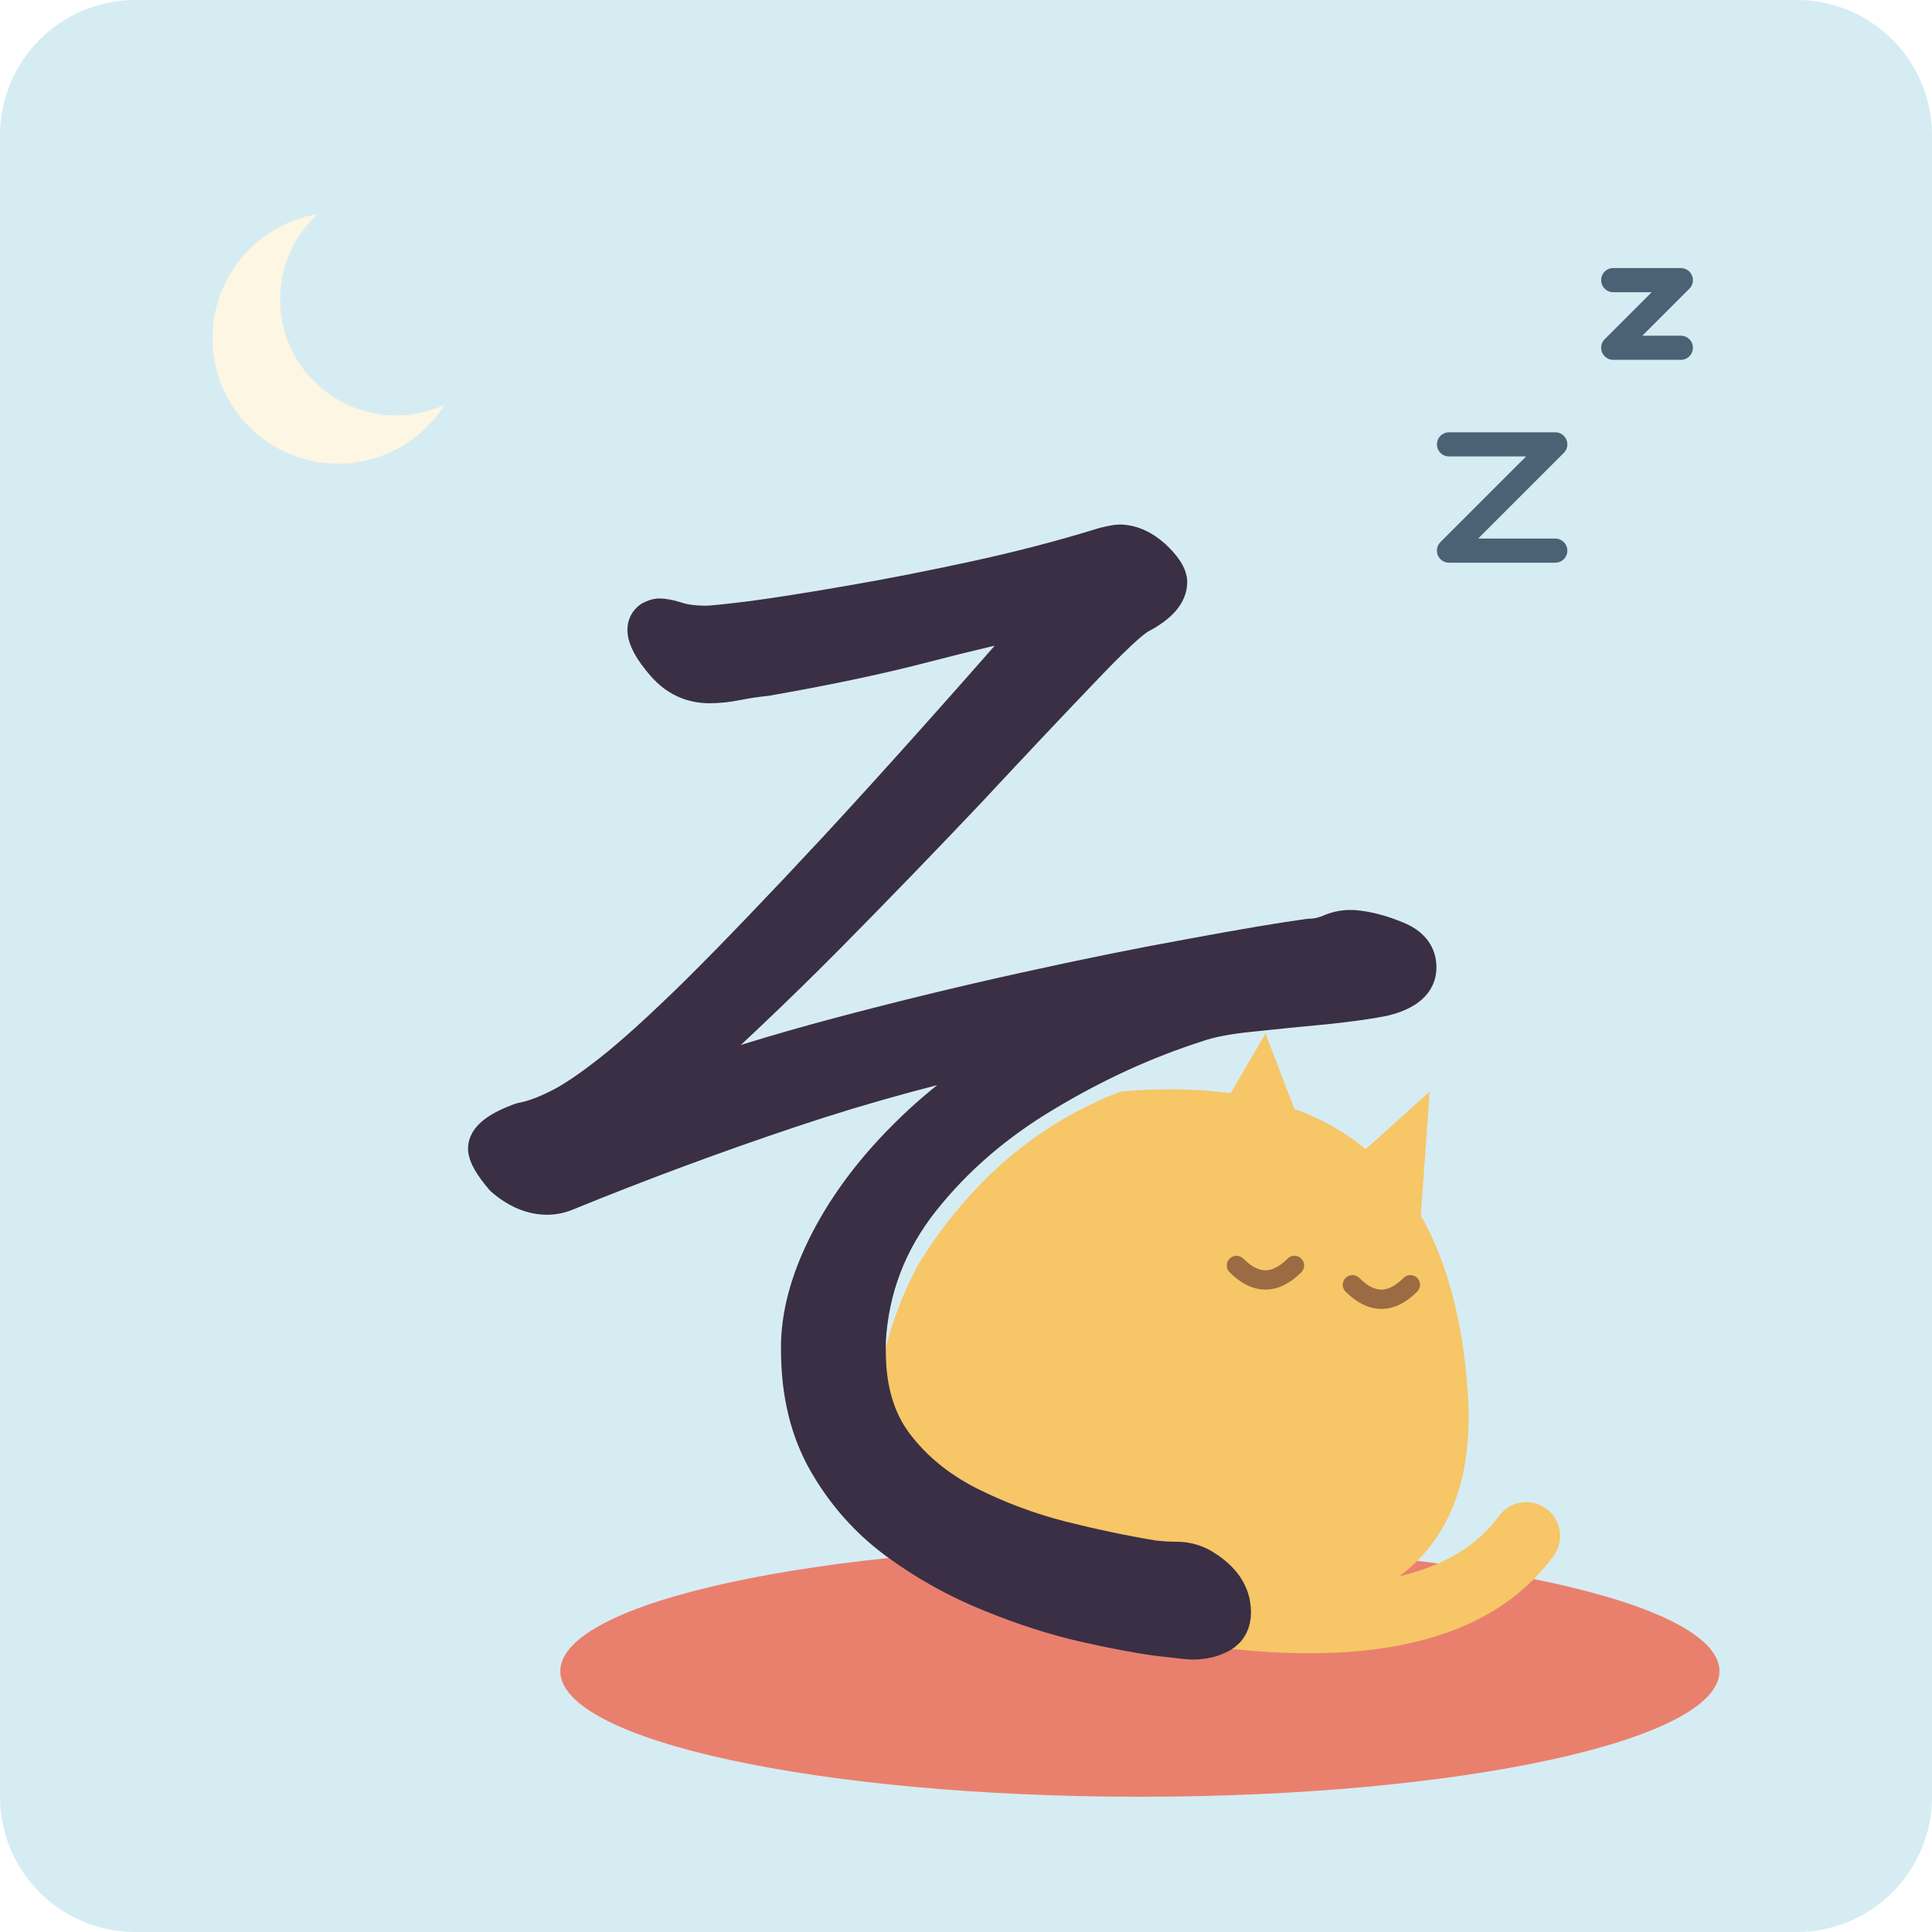
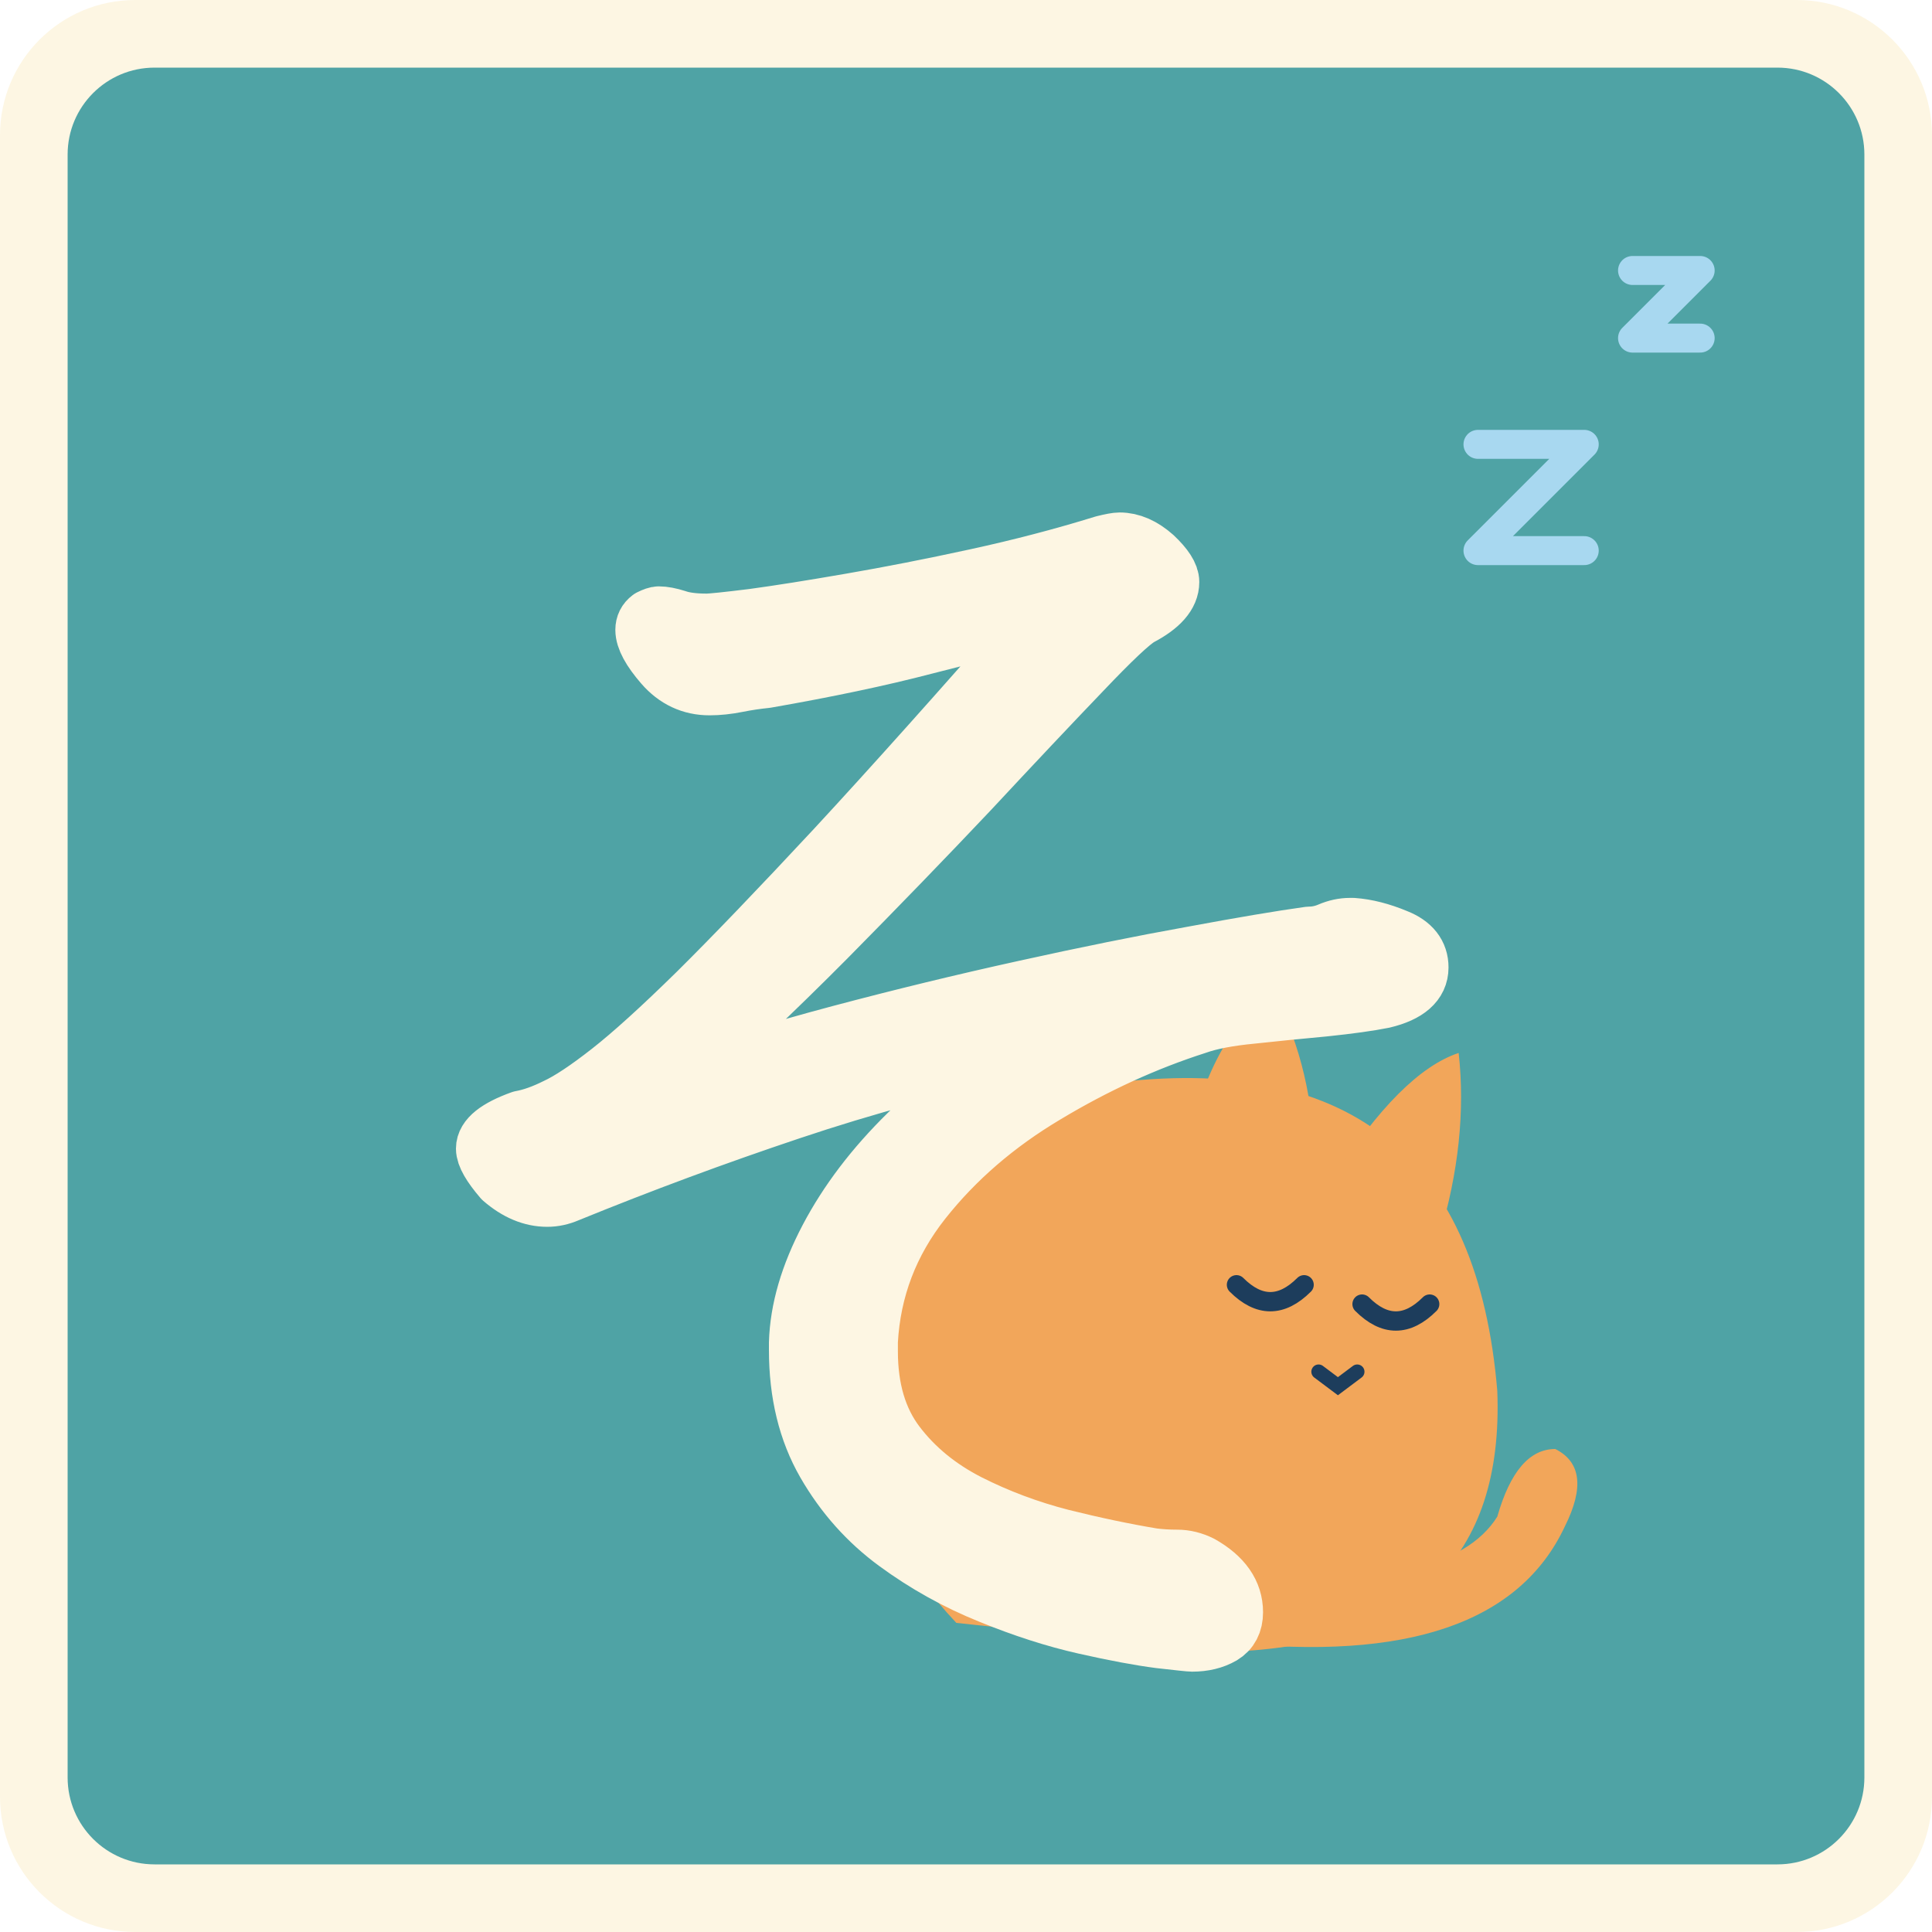
<svg xmlns="http://www.w3.org/2000/svg" viewBox="0 0 400 400">
-   <rect width="400" height="400" rx="28" fill="#d6ecf3" />
-   <circle cx="70" cy="70" r="26" fill="#fdf6e3" />
-   <circle cx="82" cy="62" r="24" fill="#d6ecf3" />
-   <ellipse cx="236" cy="346" rx="120" ry="26" fill="#e9806e" />
-   <path d="M232 226Q300 220 304 290Q306 336 252 336L200 330Q170 300 190 262Q206 236 232 226Z" fill="#f6c667" />
-   <path d="M248 238L262 214L272 240Z M276 244L296 226L294 254Z" fill="#f6c667" />
-   <g fill="none" stroke="#9b6b43" stroke-width="4" stroke-linecap="round">
-     <path d="M256 262q6 6 12 0M280 266q6 6 12 0" />
+   <rect width="400" height="400" rx="28" fill="#fdf6e3" />
+   <defs>
+     <clipPath id="card">
+       <rect x="14" y="14" width="372" height="372" rx="18" />
+     </clipPath>
+   </defs>
+   <rect x="14" y="14" width="372" height="372" rx="18" fill="#4fa3a5" />
+   <g clip-path="url(#card)">
+     <path d="M232 224Q304 216 310 288Q312 340 254 342L198 336Q166 302 186 262Q204 232 232 224Z" fill="#f2a65a" />
+     <path d="M246 236Q252 212 264 206Q272 222 272 240Z M276 244Q290 222 302 218Q304 236 298 256Z" fill="#f2a65a" />
+     <path d="M254 340Q310 346 324 316Q330 304 322 300Q314 300 310 314Q300 330 256 326Z" fill="#f2a65a" />
  </g>
-   <path d="M252 334Q300 340 316 318" fill="none" stroke="#f6c667" stroke-width="14" stroke-linecap="round" />
-   <g fill="none" stroke="#4a6274" stroke-width="5" stroke-linejoin="round" stroke-linecap="round">
-     <path d="M300 92h22l-22 22h22M334 58h14l-14 14h14" />
+   <path id="glyph" d="M280.1 191.9L279.5 191.9Q277.4 191.9 275.3 192.8Q273.2 193.7 271.1 193.7Q262.4 194.9 246.8 197.8Q231.2 200.6 212.2 204.8Q193.1 209.0 173.9 214.1Q154.7 219.2 138.8 224.9Q155.0 210.5 171.1 194.3Q187.1 178.1 200.8 163.6Q214.4 149.0 223.9 139.1Q233.3 129.2 236.0 127.7Q242.3 124.4 242.3 120.5Q242.3 118.4 238.9 115.2Q235.4 112.1 231.8 112.1Q230.9 112.1 228.5 112.7Q215.9 116.6 202.1 119.6Q188.3 122.6 176.1 124.7Q164.0 126.8 155.9 127.9Q147.8 128.9 146.3 128.9Q142.4 128.9 140.1 128.1Q137.9 127.4 136.4 127.4Q135.8 127.4 134.6 128.0Q133.4 128.9 133.4 130.4Q133.4 133.1 137.3 137.6Q141.2 142.1 146.9 142.1Q149.6 142.1 152.6 141.5Q155.6 140.9 158.6 140.6Q177.5 137.3 191.3 133.7Q205.1 130.1 215.6 128.0Q190.4 156.8 173.0 175.6Q155.6 194.3 144.4 205.4Q133.1 216.5 126.2 221.9Q119.3 227.3 115.2 229.2Q111.2 231.2 107.9 231.8Q100.4 234.5 100.4 237.8Q100.4 239.9 104.0 244.1Q108.5 248.0 113.3 248.0Q115.4 248.0 117.5 247.1Q140.3 237.8 163.6 230.0Q186.8 222.2 212.3 216.8Q198.5 224.3 188.0 234.7Q177.5 245.0 171.5 256.4Q165.5 267.8 165.2 278.0L165.2 279.5Q165.2 293.0 170.9 302.9Q176.6 312.8 185.6 319.4Q194.6 326.0 205.0 330.2Q215.3 334.4 224.6 336.5Q233.9 338.6 240.1 339.4Q246.2 340.1 246.8 340.1Q250.4 340.1 253.0 338.6Q255.5 337.1 255.5 333.8Q255.5 327.8 248.6 323.9Q246.2 322.7 243.7 322.7Q241.1 322.7 238.7 322.4Q229.7 320.9 219.7 318.4Q209.6 315.8 200.5 311.2Q191.3 306.5 185.6 299.0Q179.9 291.5 179.9 279.8L179.9 277.7Q180.8 261.5 191.0 248.6Q201.2 235.7 216.5 226.6Q231.8 217.4 247.7 212.3Q251.9 210.8 259.2 210.1Q266.6 209.3 274.2 208.6Q281.9 207.8 286.4 206.9Q293.9 205.1 293.9 200.3Q293.9 196.1 289.1 194.2Q284.3 192.2 280.1 191.9Z" fill="#fdf6e3" stroke="#fdf6e3" stroke-width="12" stroke-linejoin="round" />
+   <g clip-path="url(#card)">
+     <g fill="none" stroke="#1d3d5c" stroke-width="4" stroke-linecap="round">
+       <path d="M256 266q7 7 14 0M282 270q7 7 14 0" />
+     </g>
+     <path d="M273 284l4 3 4-3" fill="none" stroke="#1d3d5c" stroke-width="3" stroke-linecap="round" />
+     <g fill="none" stroke="#a8d8f0" stroke-width="6" stroke-linejoin="round" stroke-linecap="round">
+       <path d="M306 92h22l-22 22h22M338 56h14l-14 14h14" />
+     </g>
  </g>
-   <path id="glyph" d="M280.1 191.9L279.5 191.9Q277.4 191.9 275.3 192.8Q273.2 193.7 271.1 193.7Q262.4 194.9 246.8 197.8Q231.2 200.6 212.2 204.8Q193.1 209.0 173.9 214.1Q154.7 219.2 138.8 224.9Q155.0 210.5 171.1 194.3Q187.1 178.1 200.8 163.6Q214.4 149.0 223.9 139.1Q233.3 129.2 236.0 127.7Q242.3 124.4 242.3 120.5Q242.3 118.4 238.9 115.2Q235.4 112.1 231.8 112.1Q230.9 112.1 228.5 112.7Q215.9 116.6 202.1 119.6Q188.3 122.6 176.1 124.7Q164.0 126.8 155.9 127.9Q147.8 128.9 146.3 128.9Q142.4 128.9 140.1 128.1Q137.9 127.4 136.4 127.4Q135.8 127.4 134.6 128.0Q133.4 128.9 133.4 130.4Q133.4 133.1 137.3 137.6Q141.2 142.1 146.9 142.1Q149.6 142.1 152.6 141.5Q155.6 140.9 158.6 140.6Q177.5 137.3 191.3 133.7Q205.1 130.1 215.6 128.0Q190.4 156.8 173.0 175.6Q155.6 194.3 144.4 205.4Q133.1 216.5 126.2 221.9Q119.3 227.3 115.2 229.2Q111.2 231.2 107.9 231.8Q100.4 234.5 100.4 237.8Q100.4 239.9 104.0 244.1Q108.5 248.0 113.3 248.0Q115.4 248.0 117.5 247.1Q140.3 237.8 163.6 230.0Q186.8 222.2 212.3 216.8Q198.5 224.3 188.0 234.7Q177.5 245.0 171.5 256.4Q165.5 267.8 165.2 278.0L165.2 279.5Q165.2 293.0 170.9 302.9Q176.6 312.8 185.6 319.4Q194.6 326.0 205.0 330.2Q215.3 334.4 224.6 336.5Q233.9 338.6 240.1 339.4Q246.2 340.1 246.8 340.1Q250.4 340.1 253.0 338.6Q255.5 337.1 255.5 333.8Q255.5 327.8 248.6 323.9Q246.2 322.7 243.7 322.7Q241.1 322.7 238.7 322.4Q229.7 320.9 219.7 318.4Q209.6 315.8 200.5 311.2Q191.3 306.5 185.6 299.0Q179.9 291.5 179.9 279.8L179.9 277.7Q180.8 261.5 191.0 248.6Q201.2 235.7 216.5 226.6Q231.8 217.4 247.7 212.3Q251.9 210.8 259.2 210.1Q266.6 209.3 274.2 208.6Q281.9 207.8 286.4 206.9Q293.9 205.1 293.9 200.3Q293.9 196.1 289.1 194.2Q284.3 192.2 280.1 191.9Z" fill="#3a2f45" stroke="#3a2f45" stroke-width="7" stroke-linejoin="round" />
</svg>
